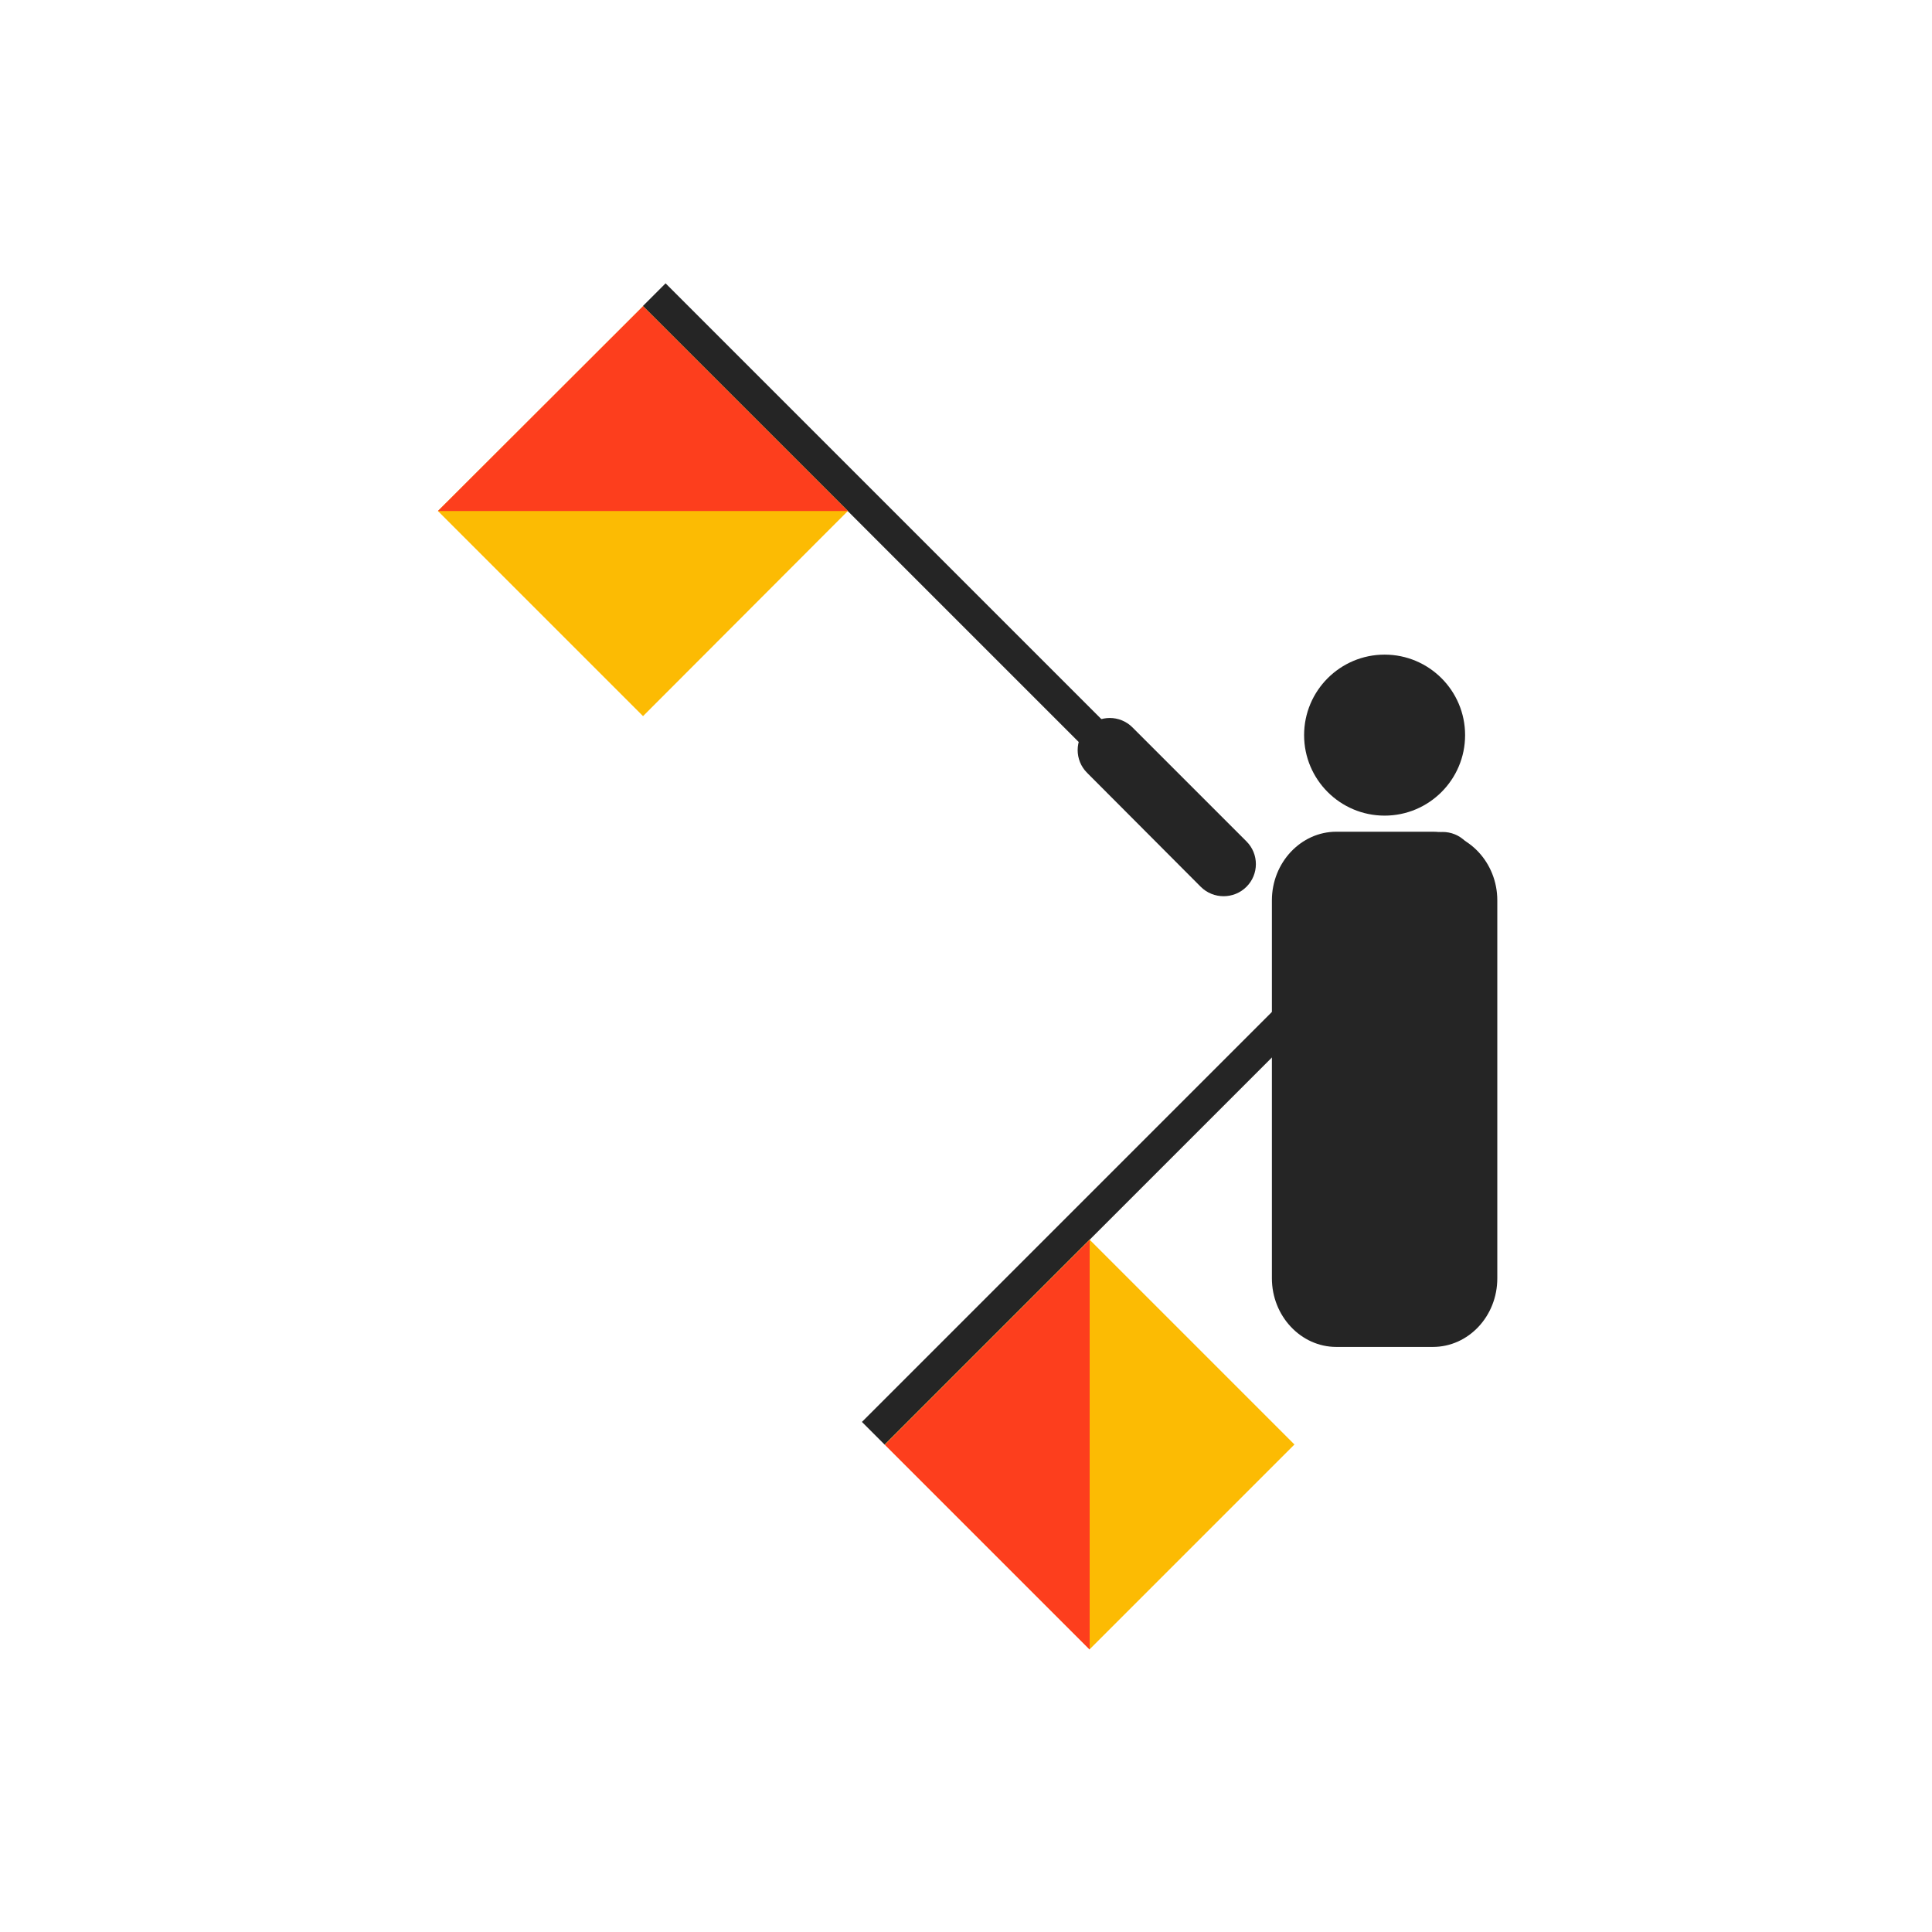
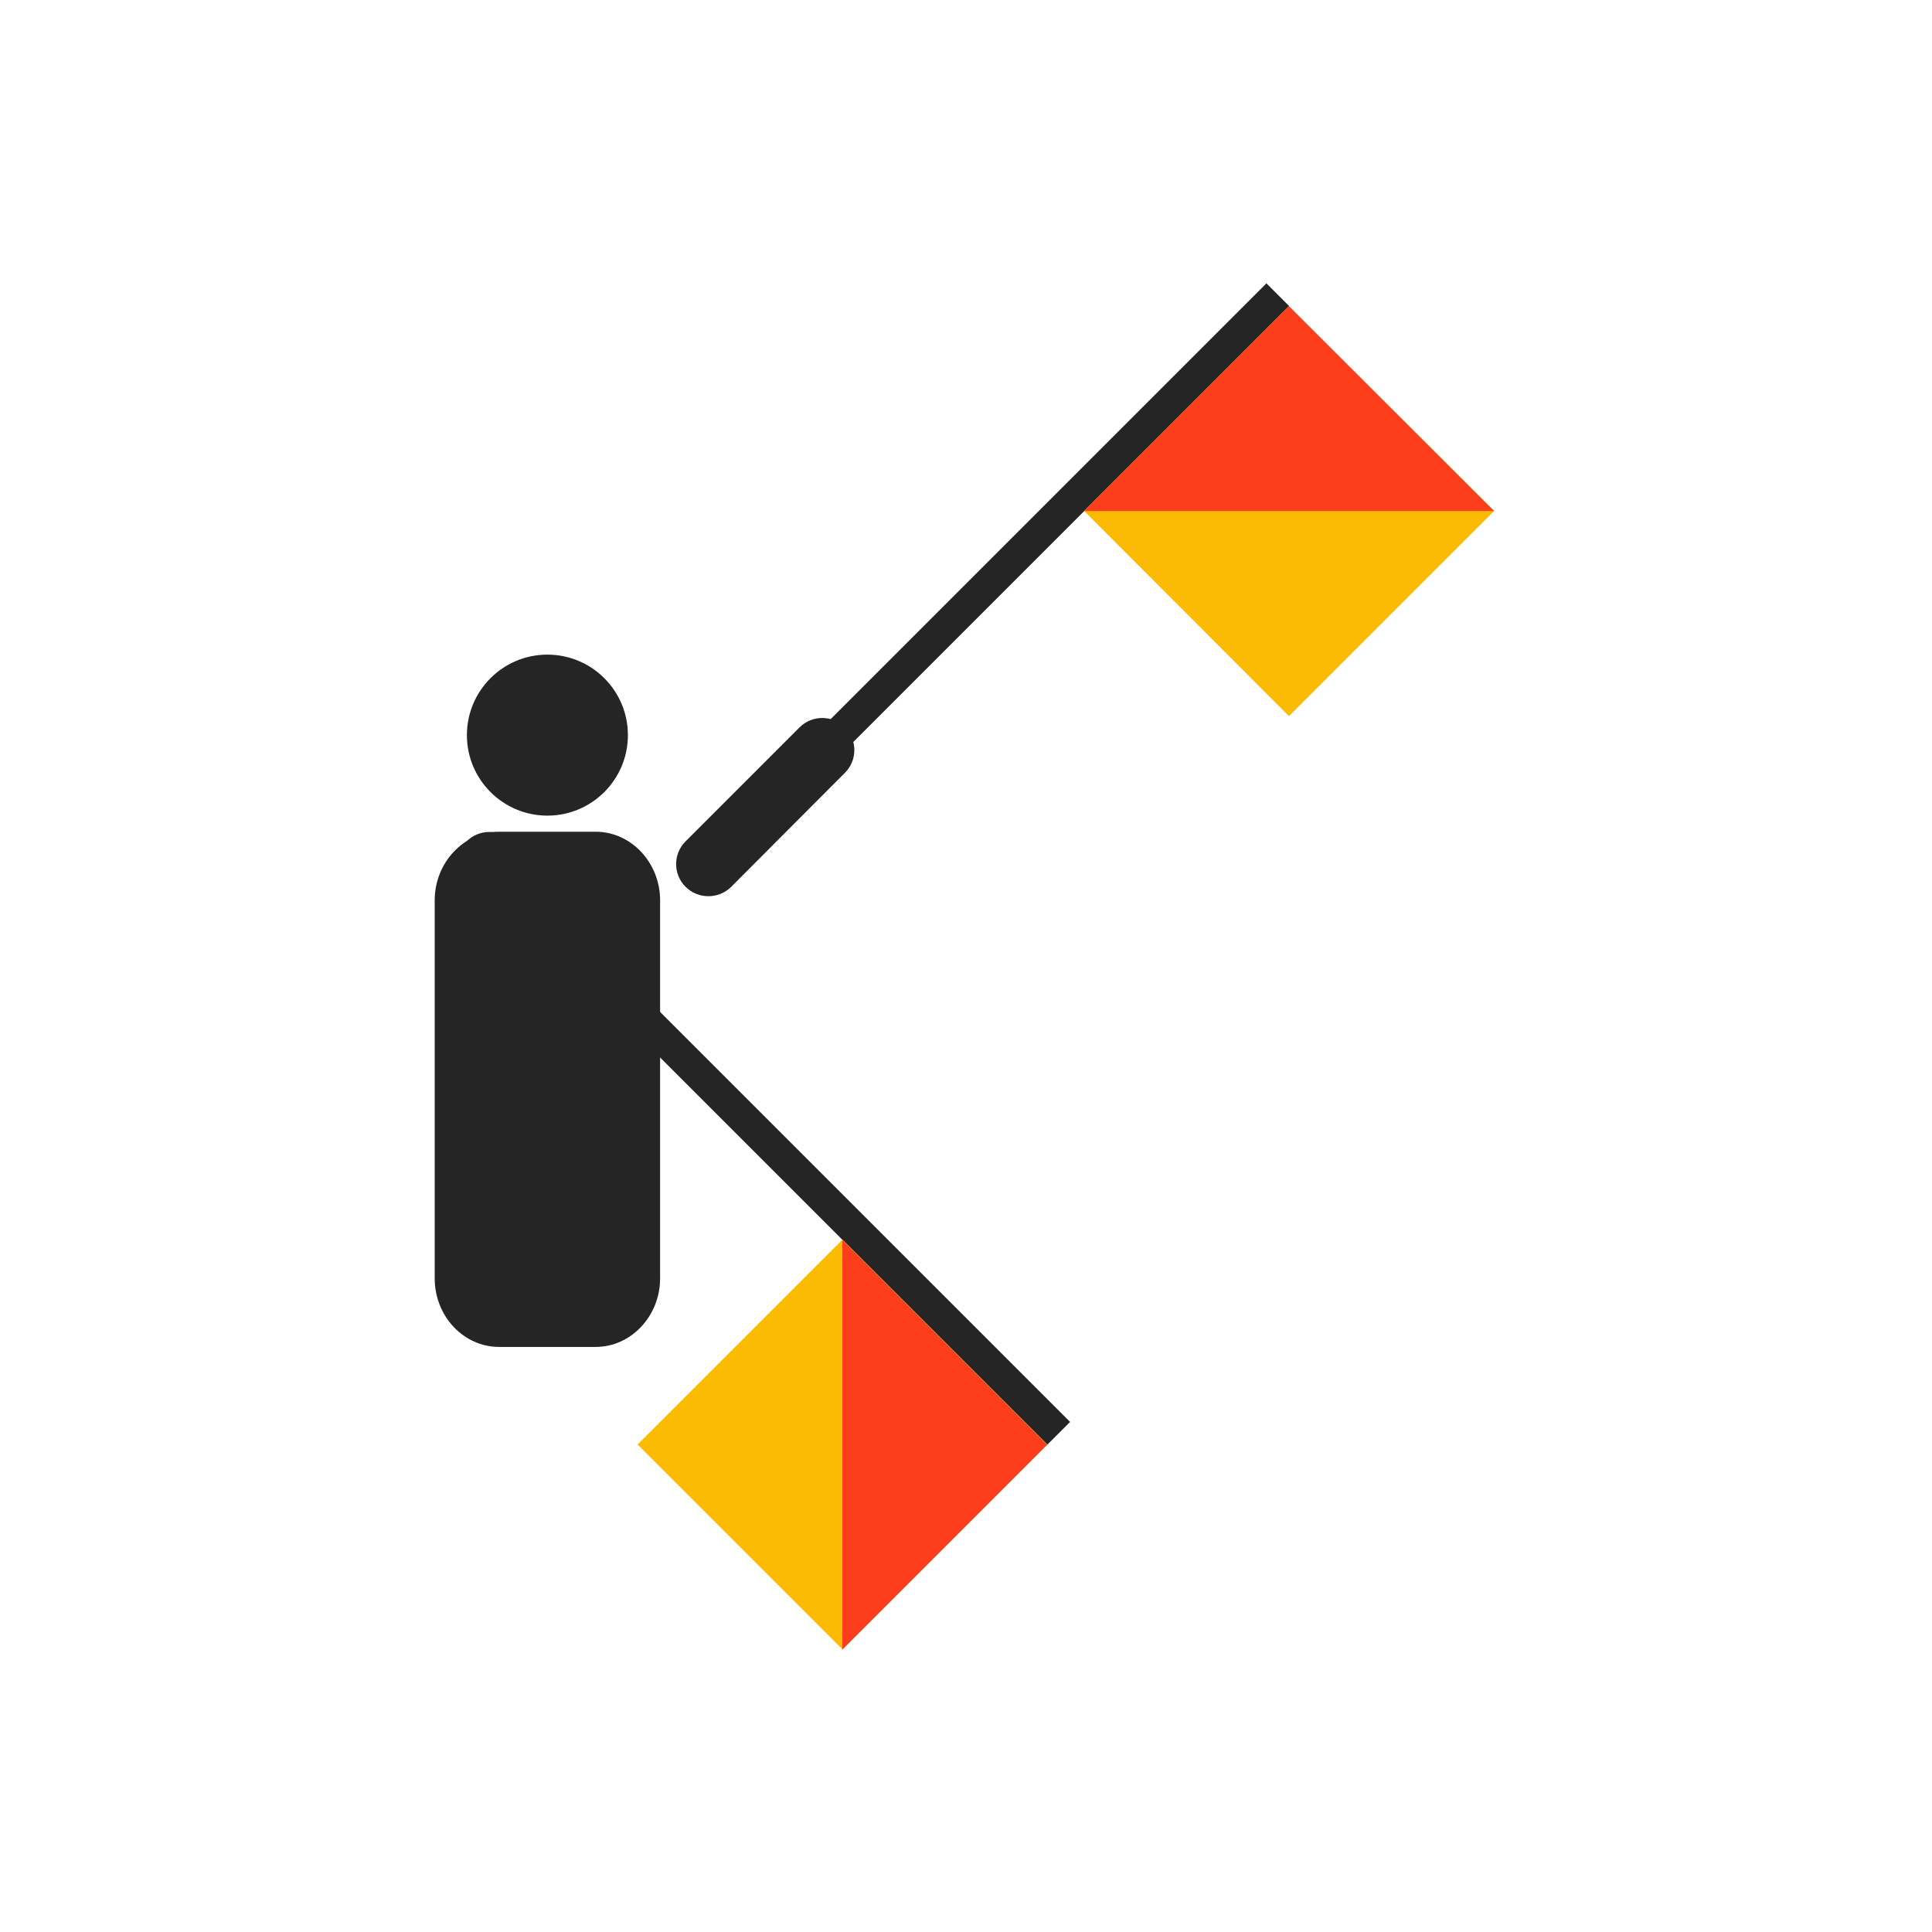
<svg xmlns="http://www.w3.org/2000/svg" width="600" height="600" viewBox="0 0 600 600" fill="none">
-   <rect width="600" height="600" fill="white" />
-   <path fill-rule="evenodd" clip-rule="evenodd" d="M455 228.3C455 242.1 443.8 253.3 430 253.3C416.2 253.3 405 242.1 405 228.3C405 214.5 416.2 203.3 430 203.3C443.8 203.3 455 214.5 455 228.3Z" fill="#252525" />
-   <path fill-rule="evenodd" clip-rule="evenodd" d="M415 258.3H445C456 258.3 465 267.9 465 279.6V397C465 408.8 456 418.3 445 418.3H415C404 418.3 395 408.7 395 397V279.6C395 267.9 404 258.3 415 258.3Z" fill="#252525" />
-   <path fill-rule="evenodd" clip-rule="evenodd" d="M455.101 275.4L419.701 310.8C415.801 314.7 409.501 314.7 405.601 310.8C401.701 306.9 401.701 300.6 405.601 296.7L441.001 261.3C444.901 257.4 451.201 257.4 455.101 261.3C459.001 265.1 459.001 271.5 455.101 275.4Z" fill="#252525" />
-   <path d="M409.097 300.172L267.677 441.592L274.748 448.663L416.168 307.243L409.097 300.172Z" fill="#252525" />
-   <path fill-rule="evenodd" clip-rule="evenodd" d="M402.001 448.6L338.401 512.2L274.801 448.6L338.401 385L402.001 448.6Z" fill="#FCBB03" />
-   <path fill-rule="evenodd" clip-rule="evenodd" d="M338.401 512.3L274.801 448.7L338.401 385.1V512.3Z" fill="#FD3E1D" />
-   <path fill-rule="evenodd" clip-rule="evenodd" d="M372.9 275.4L337.6 240C333.7 236.1 333.7 229.8 337.6 225.9C341.5 222 347.8 222 351.7 225.9L387.1 261.3C391 265.2 391 271.5 387.1 275.4C383.2 279.3 376.8 279.3 372.9 275.4Z" fill="#252525" />
-   <path d="M206.701 87.993L199.63 95.064L341.05 236.484L348.121 229.413L206.701 87.993Z" fill="#252525" />
-   <path fill-rule="evenodd" clip-rule="evenodd" d="M199.7 222.4L136 158.7L199.7 95.1L263.3 158.7L199.7 222.4Z" fill="#FCBB03" />
-   <path fill-rule="evenodd" clip-rule="evenodd" d="M136 158.7L199.7 95.1L263.3 158.7H136Z" fill="#FD3E1D" />
+   <rect width="600" height="600" transform="matrix(-1 0 0 1 600 0)" fill="white" />
+   <path fill-rule="evenodd" clip-rule="evenodd" d="M145 228.3C145 242.1 156.2 253.3 170 253.3C183.8 253.3 195 242.1 195 228.3C195 214.5 183.8 203.3 170 203.3C156.2 203.3 145 214.5 145 228.3Z" fill="#252525" />
+   <path fill-rule="evenodd" clip-rule="evenodd" d="M185 258.3H155C144 258.3 135 267.9 135 279.6V397C135 408.8 144 418.3 155 418.3H185C196 418.3 205 408.7 205 397V279.6C205 267.9 196 258.3 185 258.3Z" fill="#252525" />
+   <path fill-rule="evenodd" clip-rule="evenodd" d="M144.899 275.4L180.299 310.8C184.199 314.7 190.499 314.7 194.399 310.8C198.299 306.9 198.299 300.6 194.399 296.7L158.999 261.3C155.099 257.4 148.799 257.4 144.899 261.3C140.999 265.1 140.999 271.5 144.899 275.4Z" fill="#252525" />
+   <path d="M190.903 300.172L332.323 441.592L325.252 448.663L183.832 307.243L190.903 300.172Z" fill="#252525" />
+   <path fill-rule="evenodd" clip-rule="evenodd" d="M197.999 448.6L261.599 512.2L325.199 448.6L261.599 385L197.999 448.6Z" fill="#FCBB03" />
+   <path fill-rule="evenodd" clip-rule="evenodd" d="M261.599 512.3L325.199 448.7L261.599 385.1V512.3Z" fill="#FD3E1D" />
+   <path fill-rule="evenodd" clip-rule="evenodd" d="M227.1 275.4L262.4 240C266.3 236.1 266.3 229.8 262.4 225.9C258.5 222 252.2 222 248.3 225.9L212.9 261.3C209 265.2 209 271.5 212.9 275.4C216.8 279.3 223.2 279.3 227.1 275.4Z" fill="#252525" />
+   <path d="M393.299 87.993L400.37 95.064L258.95 236.484L251.879 229.413L393.299 87.993Z" fill="#252525" />
+   <path fill-rule="evenodd" clip-rule="evenodd" d="M400.3 222.4L464 158.7L400.3 95.1L336.7 158.7L400.3 222.4Z" fill="#FCBB03" />
+   <path fill-rule="evenodd" clip-rule="evenodd" d="M464 158.7L400.3 95.1L336.7 158.7H464Z" fill="#FD3E1D" />
</svg>
